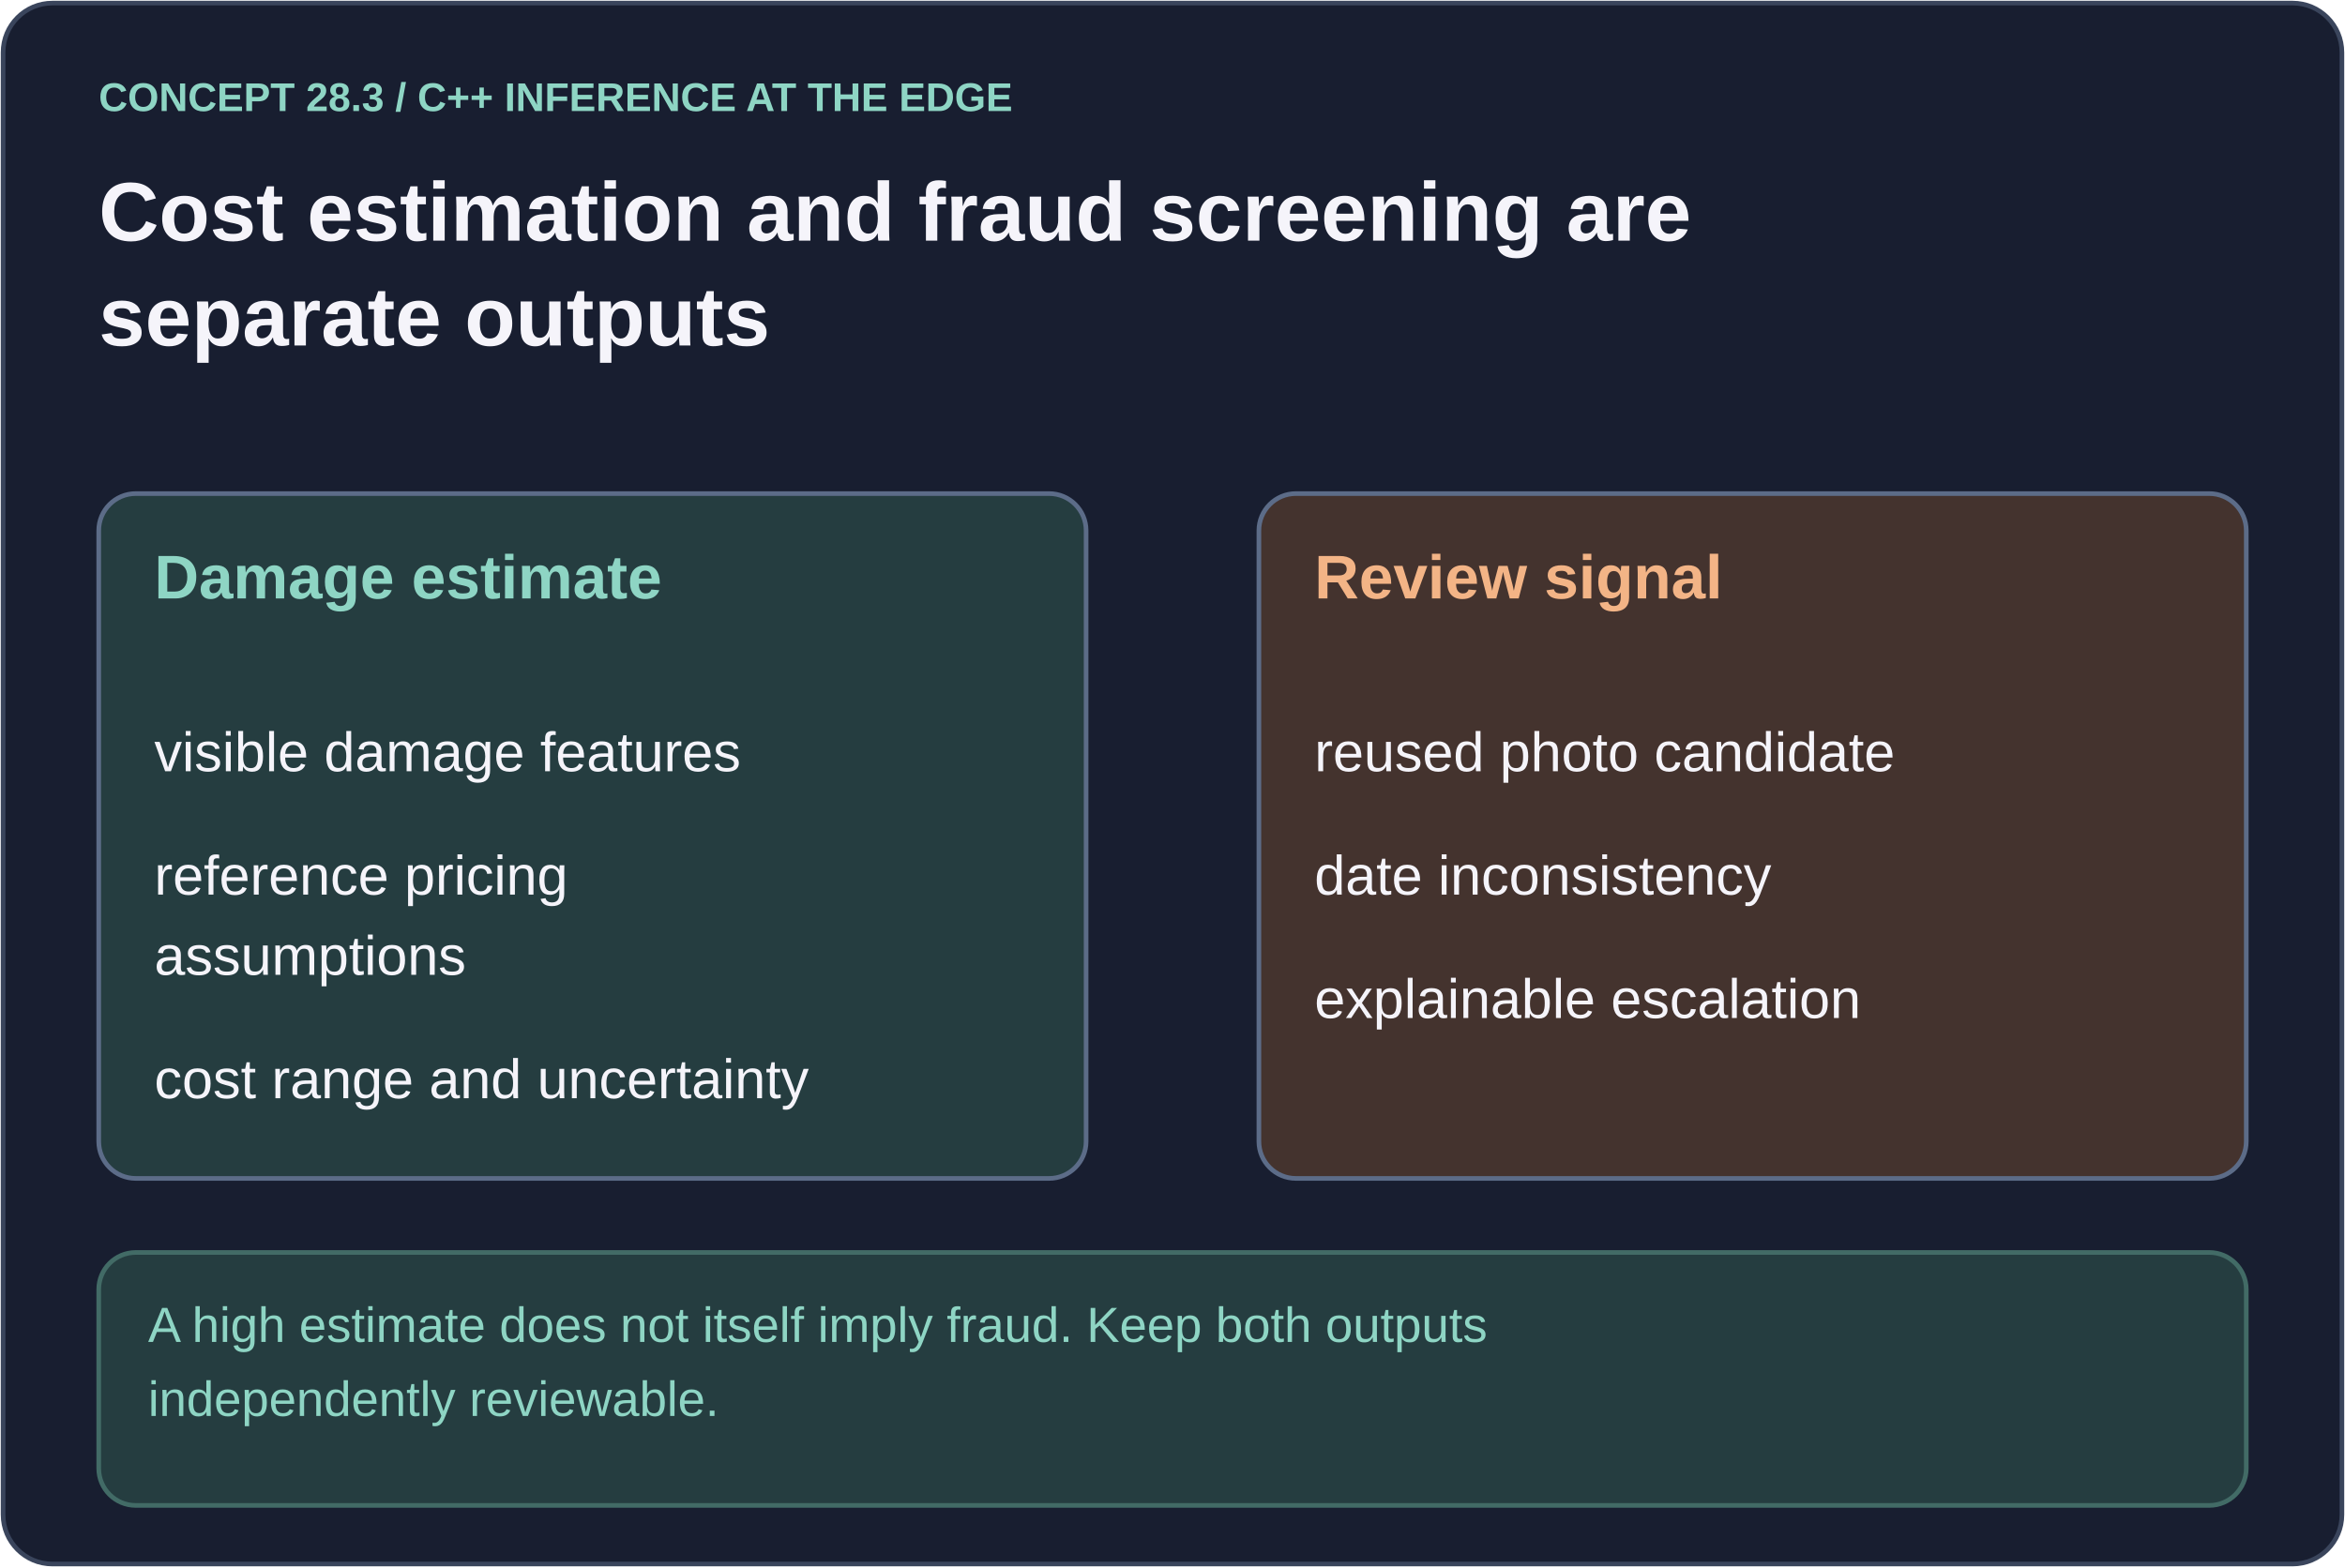
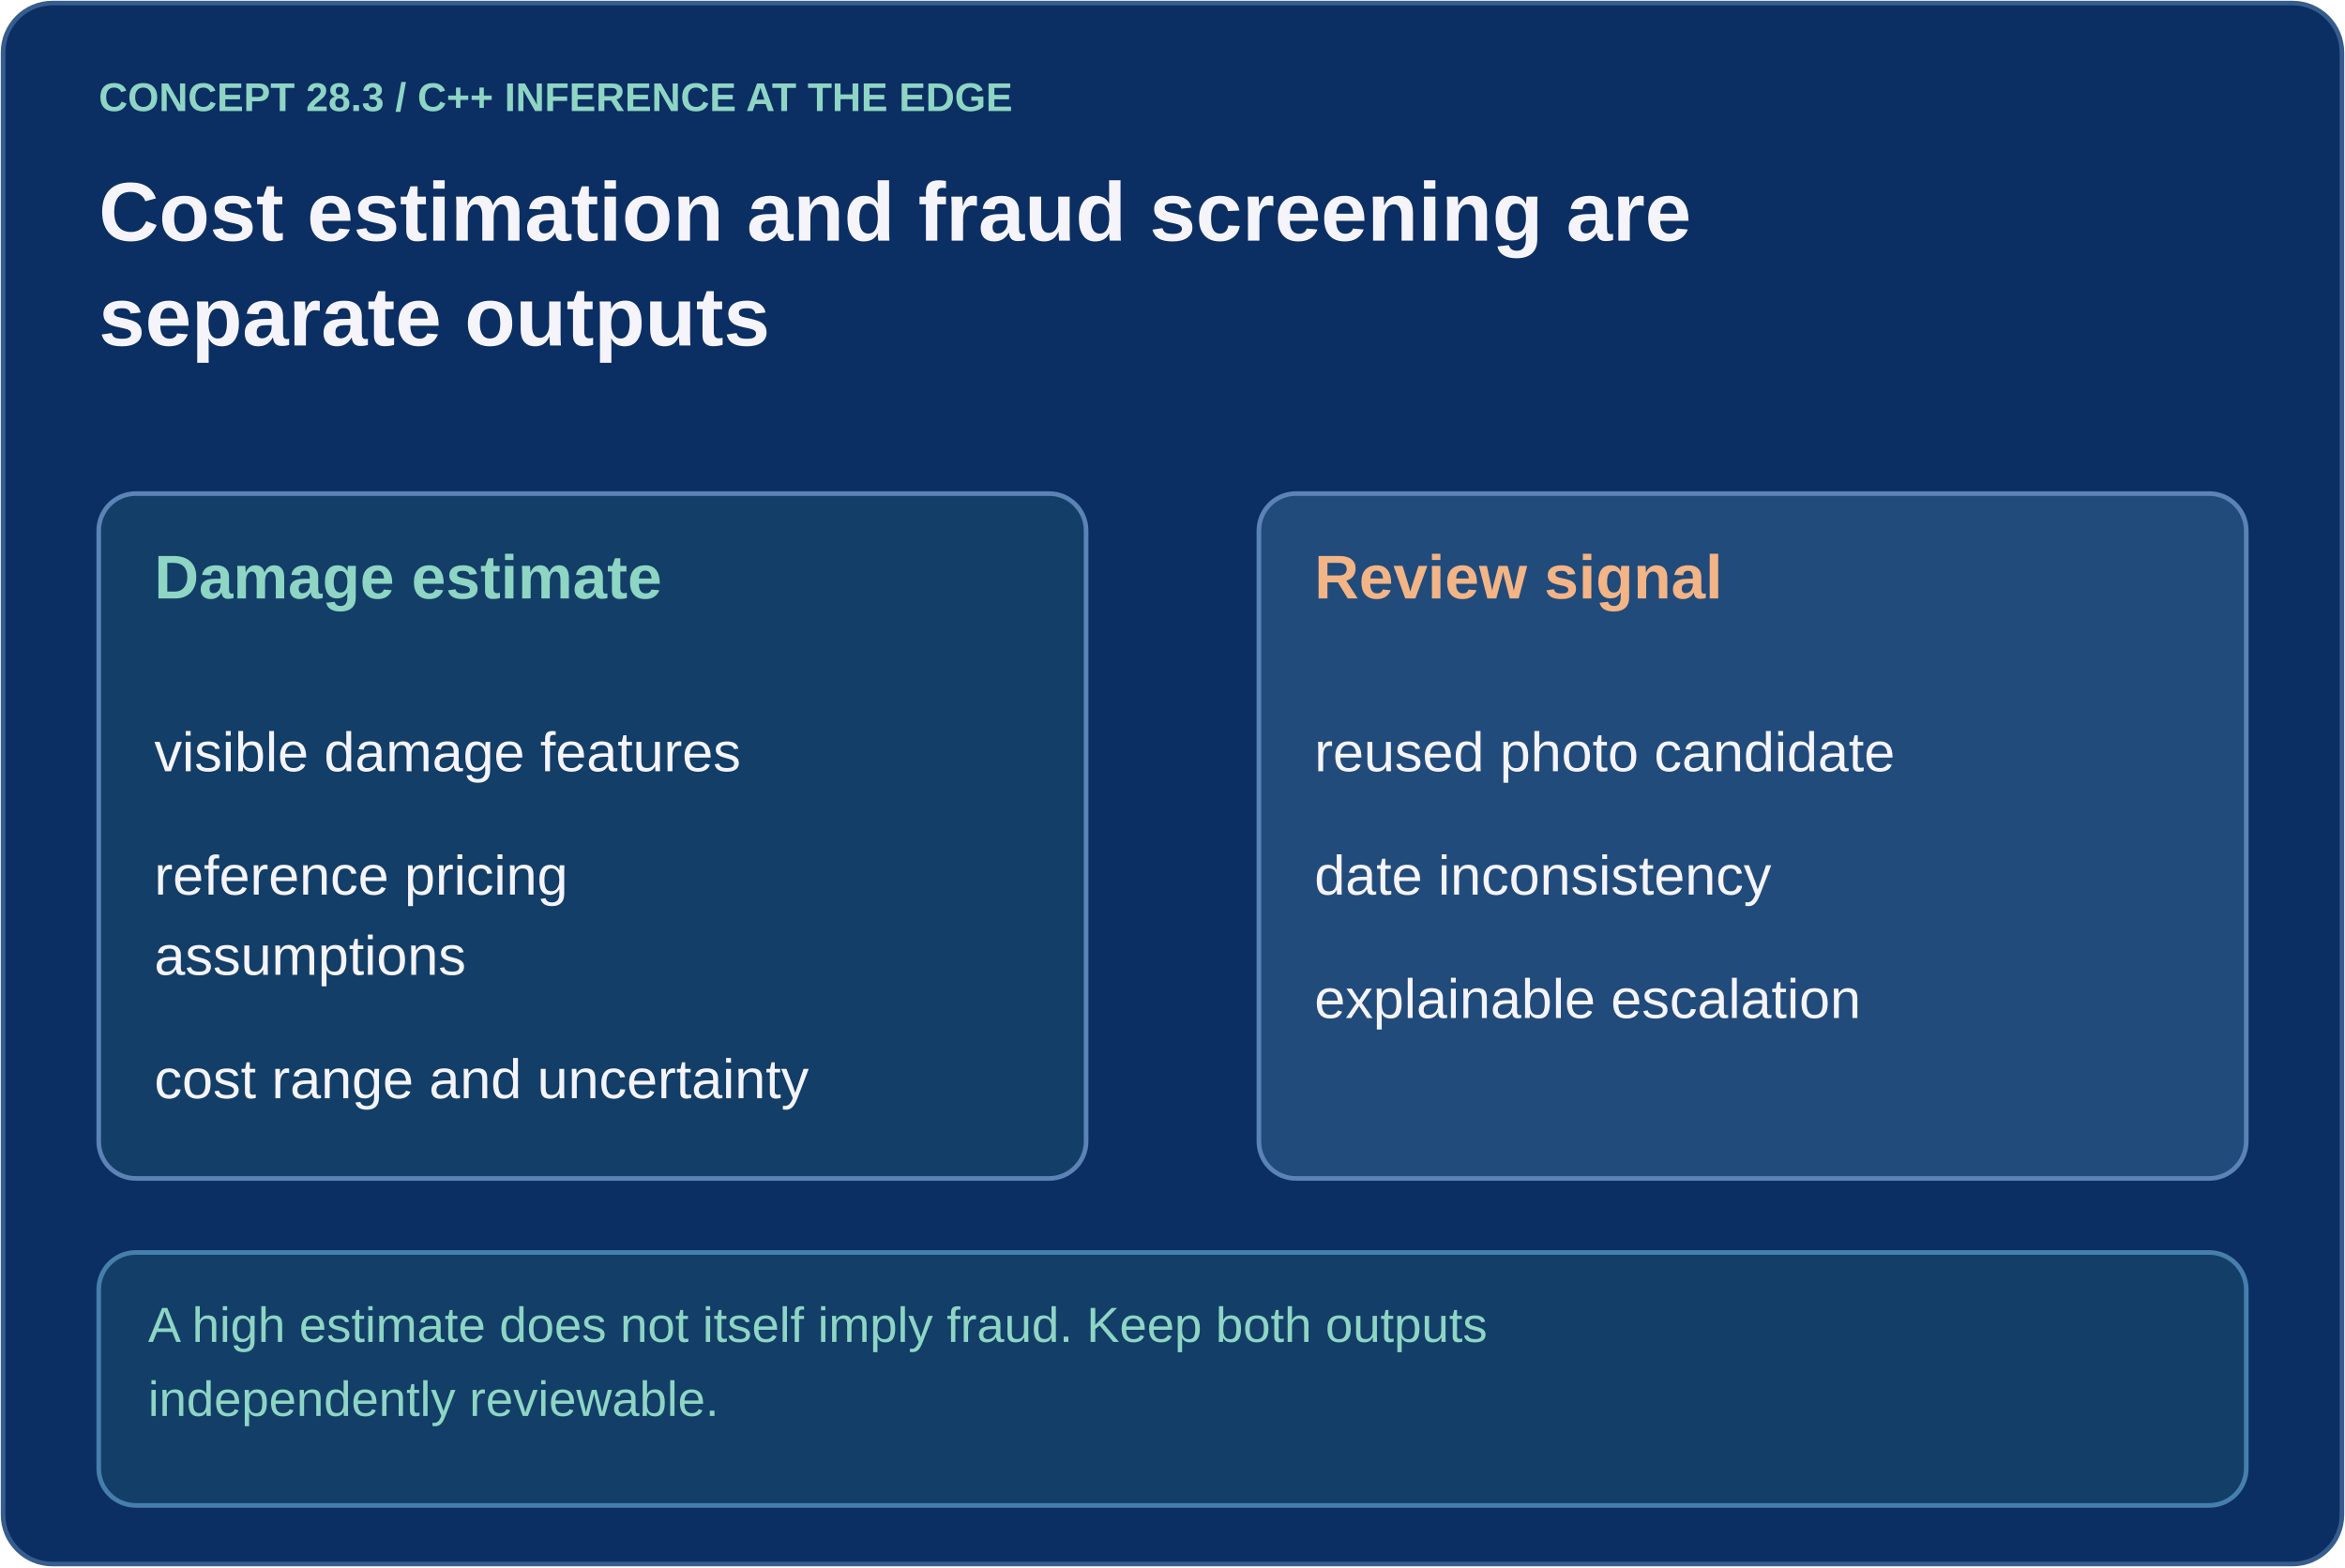
<svg xmlns="http://www.w3.org/2000/svg" width="760" height="508" viewBox="0 0 760 508" role="img" aria-labelledby="title desc">
  <defs>
    <marker id="arrow" viewBox="0 0 10 10" refX="9" refY="5" markerWidth="6" markerHeight="6" orient="auto-start-reverse">
      <path d="M0 0 L10 5 L0 10 Z" fill="#738993" />
    </marker>
  </defs>
  <g font-family="Arial, Helvetica, sans-serif">
-     <rect x="1" y="1" width="758" height="506" rx="16" fill="#181e30" stroke="#3a455c" stroke-width="1.5" />
+     <rect x="1" y="1" width="758" height="506" rx="16" fill="#0b2e63" stroke="#375d8e" stroke-width="1.5" />
    <text x="32" y="36" font-size="13" fill="#8ed5c4" font-weight="700" text-anchor="start">CONCEPT 28.3  /  C++ INFERENCE AT THE EDGE</text>
    <text x="32" y="78" font-size="27" fill="#f5f4fa" font-weight="600" text-anchor="start">Cost estimation and fraud screening are</text>
    <text x="32" y="112" font-size="27" fill="#f5f4fa" font-weight="600" text-anchor="start">separate outputs</text>
-     <rect x="32" y="160" width="320" height="222" rx="12" fill="#253d40" stroke="#5c6c88" stroke-width="1.5" />
+     <rect x="32" y="160" width="320" height="222" rx="12" fill="#123e68" stroke="#5b83b5" stroke-width="1.5" />
    <text x="50" y="194" font-size="20" fill="#8ed5c4" font-weight="600" text-anchor="start">Damage estimate</text>
    <text x="50" y="250" font-size="18" fill="#f5f4fa" font-weight="400" text-anchor="start">visible damage features</text>
    <text x="50" y="290" font-size="18" fill="#f5f4fa" font-weight="400" text-anchor="start">reference pricing</text>
    <text x="50" y="316" font-size="18" fill="#f5f4fa" font-weight="400" text-anchor="start">assumptions</text>
    <text x="50" y="356" font-size="18" fill="#f5f4fa" font-weight="400" text-anchor="start">cost range and uncertainty</text>
-     <rect x="408" y="160" width="320" height="222" rx="12" fill="#44332e" stroke="#5c6c88" stroke-width="1.5" />
+     <rect x="408" y="160" width="320" height="222" rx="12" fill="#214b7b" stroke="#5b83b5" stroke-width="1.5" />
    <text x="426" y="194" font-size="20" fill="#f3b486" font-weight="600" text-anchor="start">Review signal</text>
    <text x="426" y="250" font-size="18" fill="#f5f4fa" font-weight="400" text-anchor="start">reused photo candidate</text>
    <text x="426" y="290" font-size="18" fill="#f5f4fa" font-weight="400" text-anchor="start">date inconsistency</text>
    <text x="426" y="330" font-size="18" fill="#f5f4fa" font-weight="400" text-anchor="start">explainable escalation</text>
-     <rect x="32" y="406" width="696" height="82" rx="12" fill="#253d40" stroke="#426b66" stroke-width="1.5" />
+     <rect x="32" y="406" width="696" height="82" rx="12" fill="#123e68" stroke="#467fac" stroke-width="1.5" />
    <text x="48" y="435" font-size="16" fill="#8ed5c4" font-weight="400" text-anchor="start">A high estimate does not itself imply fraud. Keep both outputs</text>
    <text x="48" y="459" font-size="16" fill="#8ed5c4" font-weight="400" text-anchor="start">independently reviewable.</text>
  </g>
</svg>
